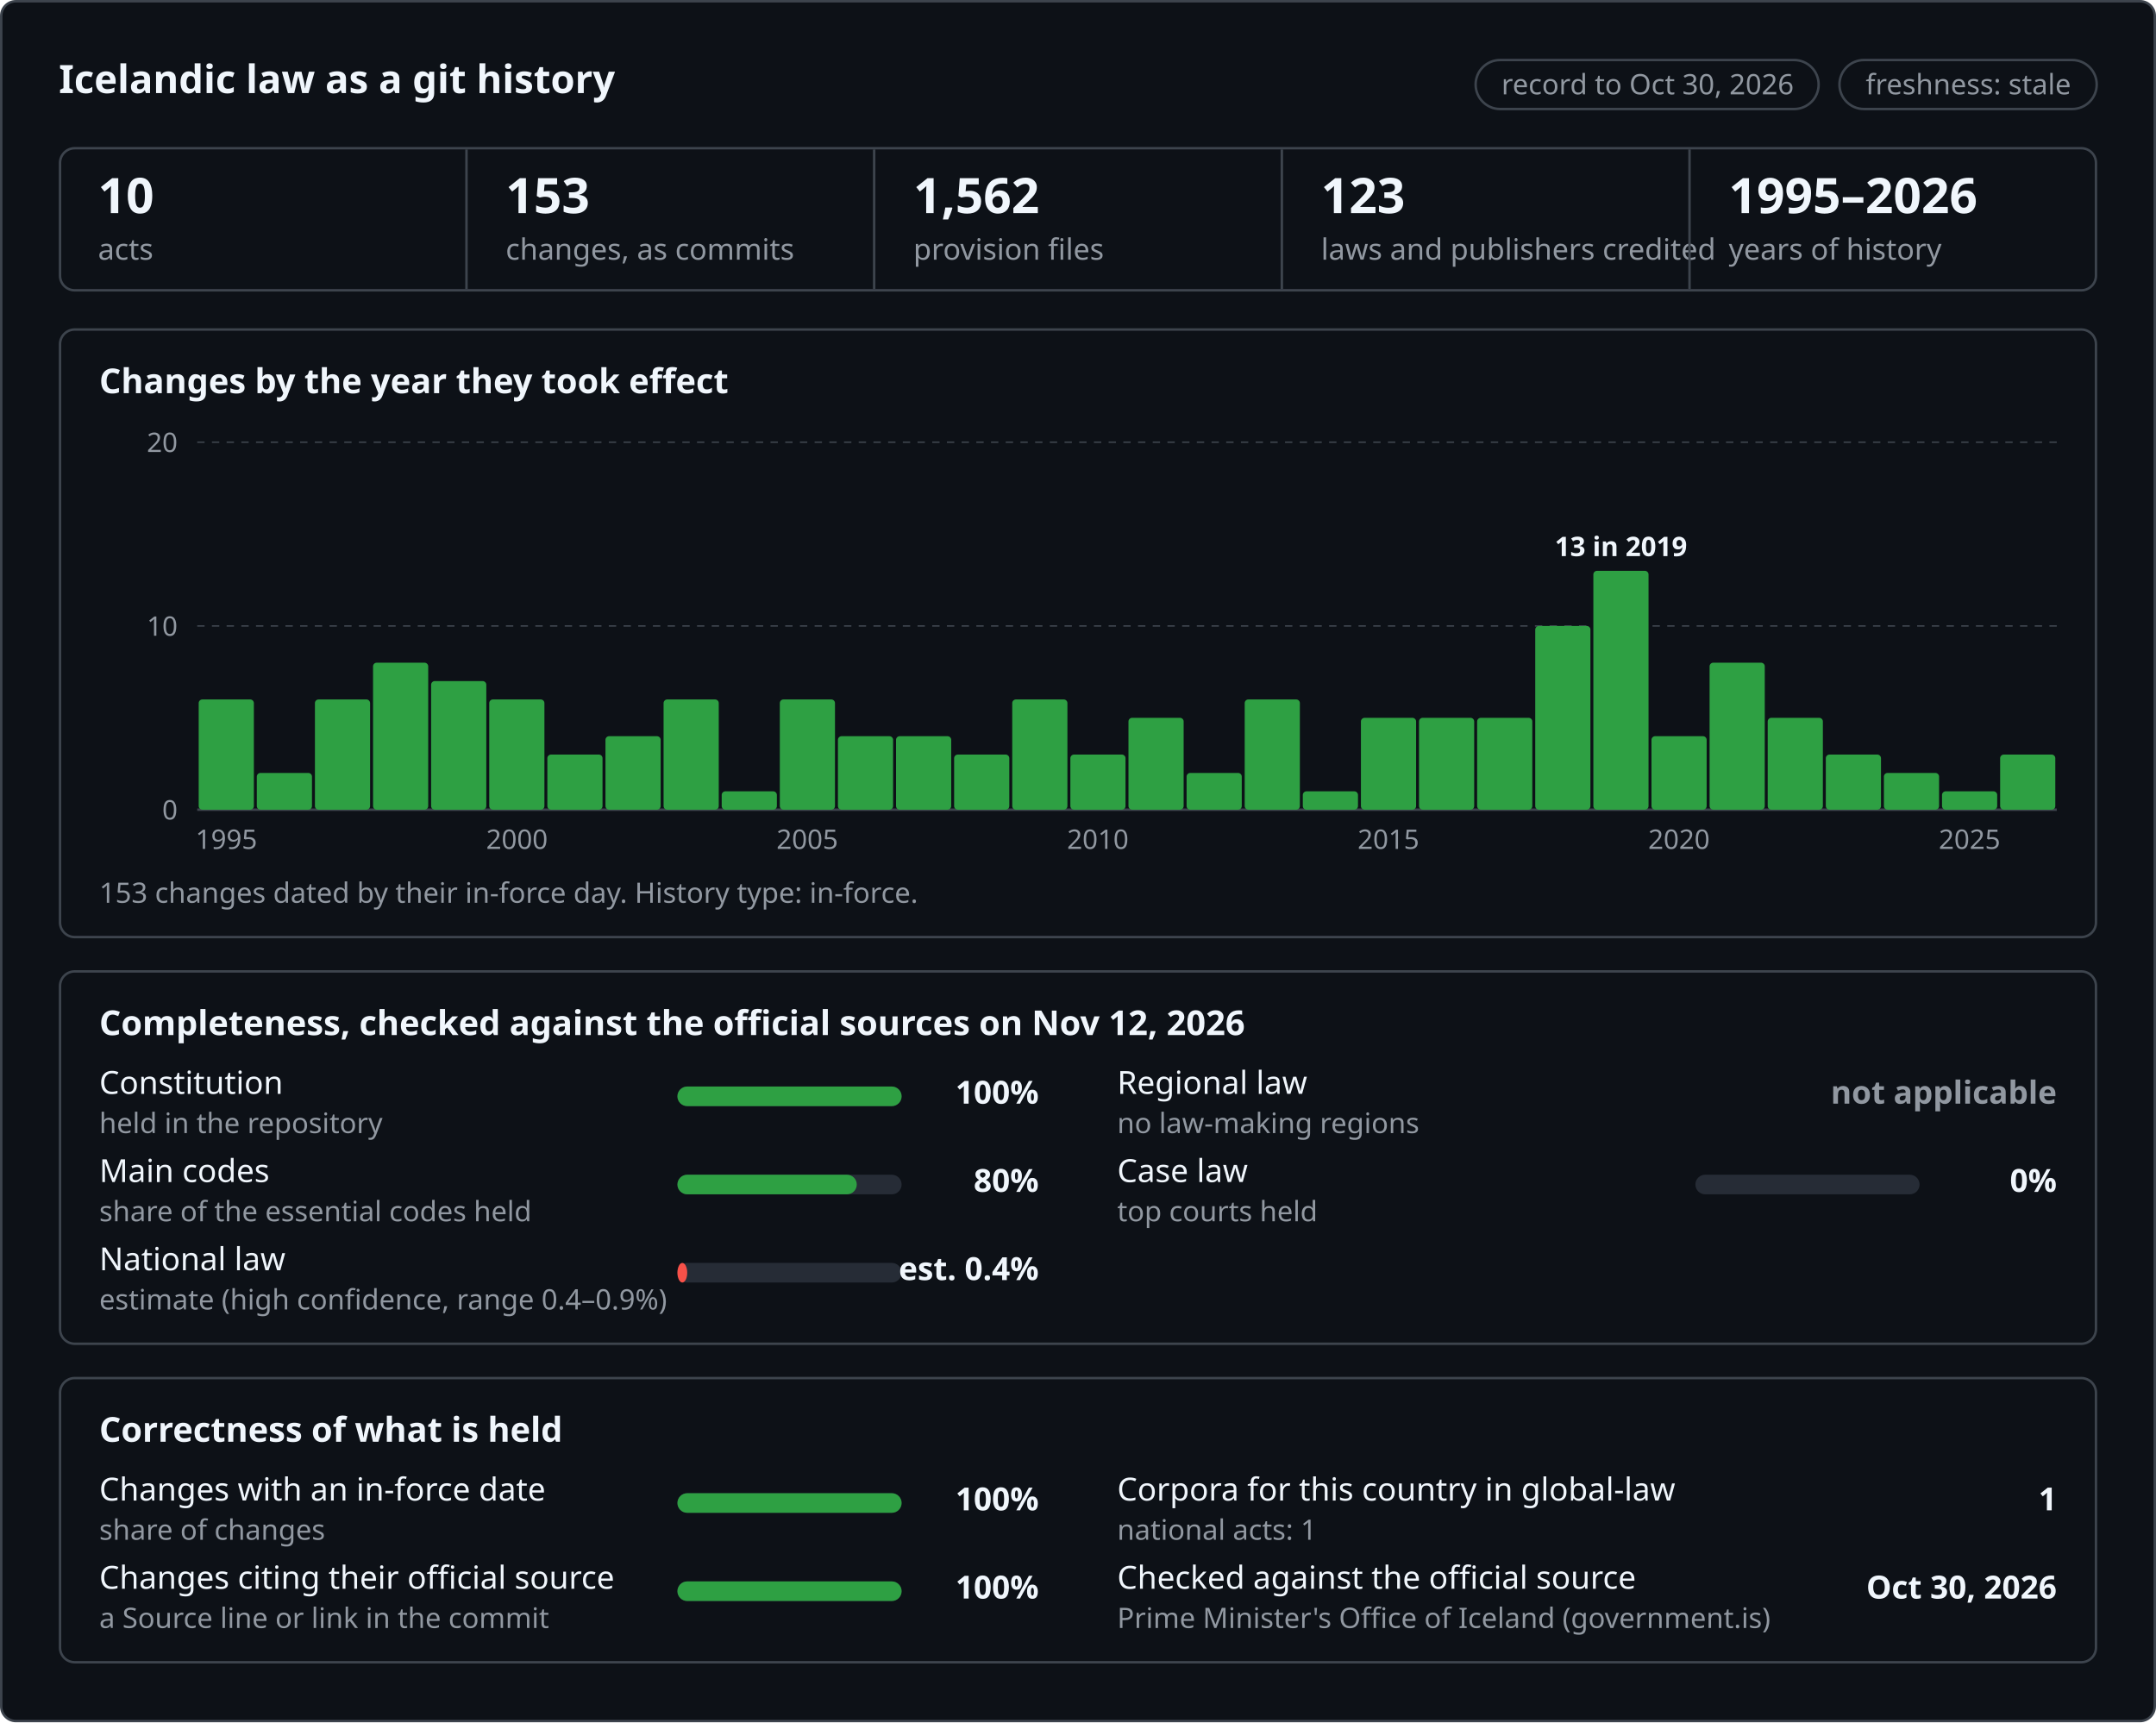
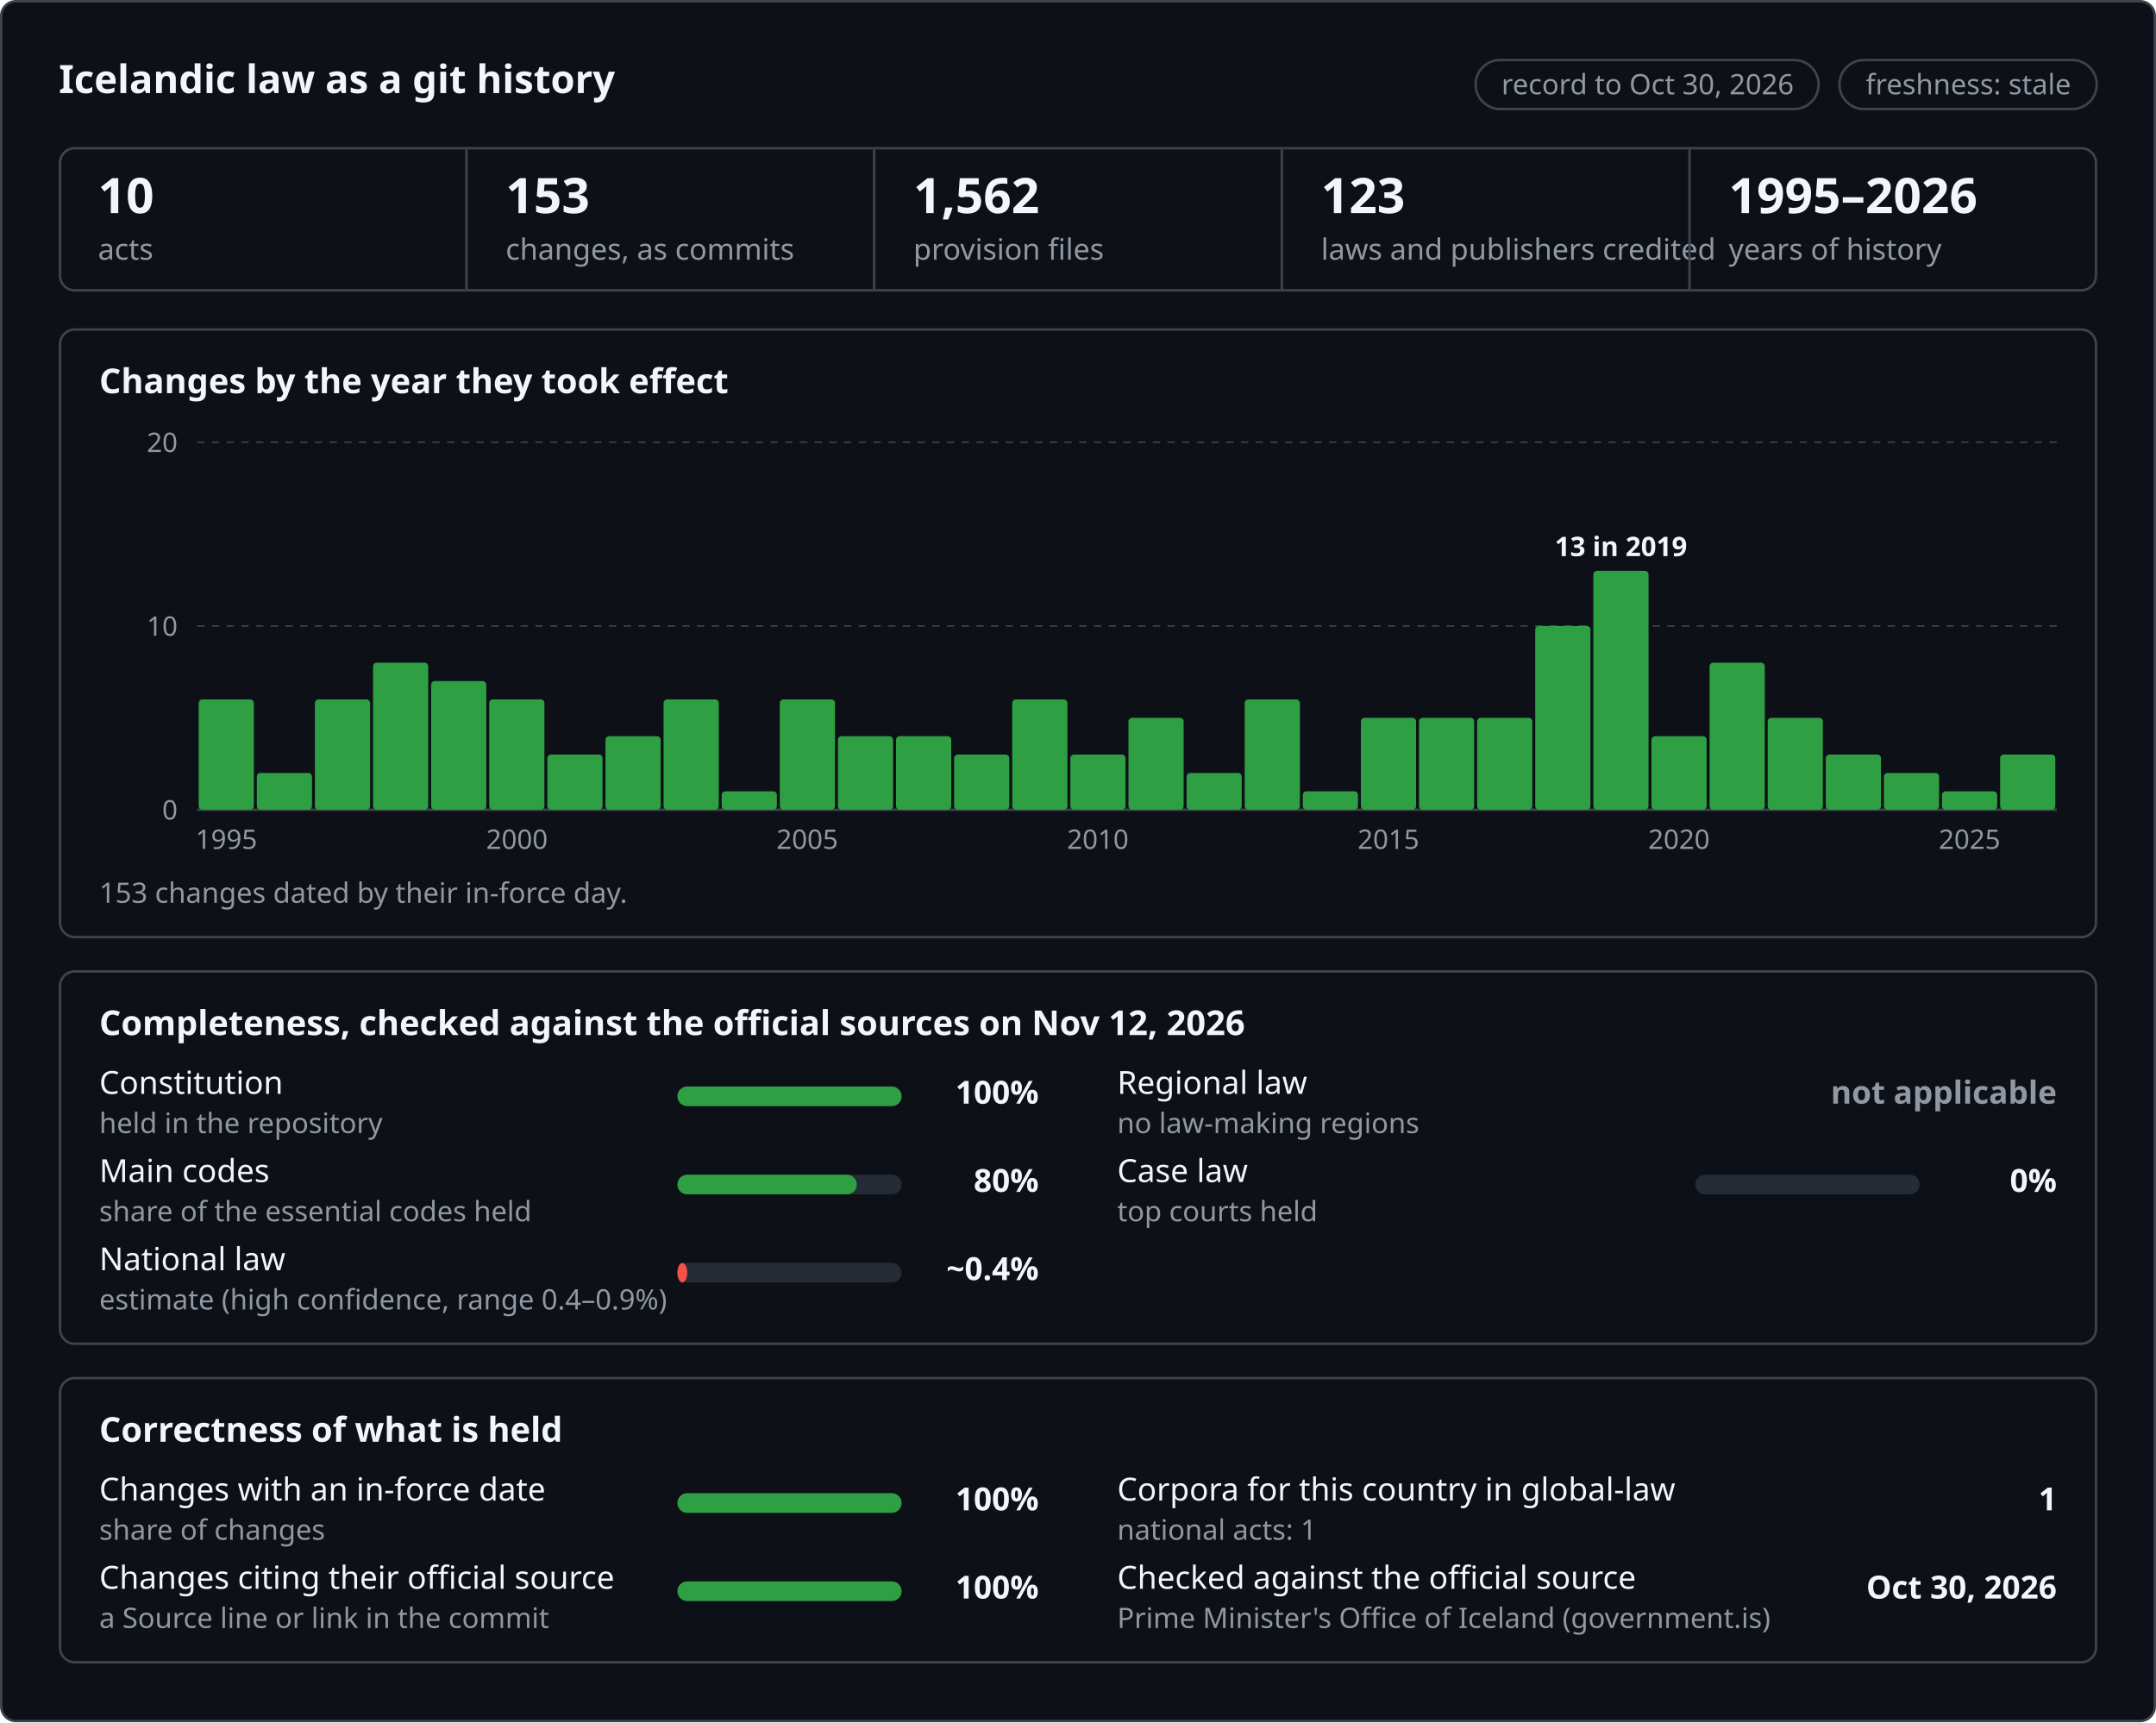
<svg xmlns="http://www.w3.org/2000/svg" width="880" height="703" viewBox="0 0 880 703" font-family="-apple-system,BlinkMacSystemFont,Segoe UI,Noto Sans,Helvetica,Arial,sans-serif">
  <rect x="0.5" y="0.5" width="879" height="702" rx="6" fill="#0d1117" stroke="#3d444d" />
  <text x="24" y="38" font-size="16" font-weight="600" fill="#f0f6fc">Icelandic law as a git history</text>
  <rect x="602.3" y="24.5" width="140" height="20" rx="10" fill="none" stroke="#3d444d" />
  <text x="672.5" y="38.5" font-size="11.5" font-weight="500" text-anchor="middle" fill="#9198a1">record to Oct 30, 2026</text>
  <rect x="750.8" y="24.5" width="105" height="20" rx="10" fill="none" stroke="#3d444d" />
  <text x="803.4" y="38.5" font-size="11.5" font-weight="500" text-anchor="middle" fill="#9198a1">freshness: stale</text>
  <rect x="24.5" y="60.5" width="831" height="58" rx="6" fill="#0d1117" stroke="#3d444d" />
  <text x="40.0" y="87" font-size="20" font-weight="600" fill="#f0f6fc">10</text>
  <text x="40.0" y="106" font-size="12" fill="#9198a1">acts</text>
  <line x1="190.4" y1="61" x2="190.4" y2="118" stroke="#3d444d" />
  <text x="206.4" y="87" font-size="20" font-weight="600" fill="#f0f6fc">153</text>
  <text x="206.4" y="106" font-size="12" fill="#9198a1">changes, as commits</text>
  <line x1="356.8" y1="61" x2="356.8" y2="118" stroke="#3d444d" />
  <text x="372.8" y="87" font-size="20" font-weight="600" fill="#f0f6fc">1,562</text>
  <text x="372.8" y="106" font-size="12" fill="#9198a1">provision files</text>
  <line x1="523.2" y1="61" x2="523.2" y2="118" stroke="#3d444d" />
  <text x="539.2" y="87" font-size="20" font-weight="600" fill="#f0f6fc">123</text>
  <text x="539.2" y="106" font-size="12" fill="#9198a1" textLength="142" lengthAdjust="spacingAndGlyphs">laws and publishers credited</text>
  <line x1="689.6" y1="61" x2="689.6" y2="118" stroke="#3d444d" />
  <text x="705.6" y="87" font-size="20" font-weight="600" fill="#f0f6fc">1995–2026</text>
  <text x="705.6" y="106" font-size="12" fill="#9198a1">years of history</text>
  <rect x="24.5" y="134.5" width="831" height="248" rx="6" fill="#0d1117" stroke="#3d444d" />
  <text x="40.5" y="160.5" font-size="14" font-weight="600" fill="#f0f6fc">Changes by the year they took effect</text>
  <line x1="80.5" y1="330.5" x2="839.5" y2="330.5" stroke="#3d444d" stroke-width="1" />
  <text x="72.5" y="334.5" font-size="11" text-anchor="end" fill="#9198a1">0</text>
  <line x1="80.5" y1="255.5" x2="839.5" y2="255.5" stroke="#3d444d" stroke-width="0.6" stroke-dasharray="3 3" />
  <text x="72.5" y="259.5" font-size="11" text-anchor="end" fill="#9198a1">10</text>
  <line x1="80.5" y1="180.5" x2="839.5" y2="180.5" stroke="#3d444d" stroke-width="0.6" stroke-dasharray="3 3" />
  <text x="72.5" y="184.5" font-size="11" text-anchor="end" fill="#9198a1">20</text>
  <rect x="81.10" y="285.5" width="22.52" height="45.0" rx="1.5" fill="#2ea043" />
  <text x="92.4" y="346.5" font-size="11" text-anchor="middle" fill="#9198a1">1995</text>
  <rect x="104.82" y="315.5" width="22.52" height="15.0" rx="1.5" fill="#2ea043" />
  <rect x="128.54" y="285.5" width="22.52" height="45.0" rx="1.5" fill="#2ea043" />
  <rect x="152.26" y="270.5" width="22.52" height="60.0" rx="1.5" fill="#2ea043" />
  <rect x="175.97" y="278.0" width="22.52" height="52.5" rx="1.5" fill="#2ea043" />
  <rect x="199.69" y="285.5" width="22.52" height="45.0" rx="1.5" fill="#2ea043" />
  <text x="211.0" y="346.5" font-size="11" text-anchor="middle" fill="#9198a1">2000</text>
  <rect x="223.41" y="308.0" width="22.52" height="22.5" rx="1.5" fill="#2ea043" />
  <rect x="247.13" y="300.5" width="22.52" height="30.0" rx="1.5" fill="#2ea043" />
  <rect x="270.85" y="285.5" width="22.52" height="45.0" rx="1.5" fill="#2ea043" />
  <rect x="294.57" y="323.0" width="22.52" height="7.5" rx="1.5" fill="#2ea043" />
  <rect x="318.29" y="285.5" width="22.52" height="45.0" rx="1.5" fill="#2ea043" />
  <text x="329.5" y="346.5" font-size="11" text-anchor="middle" fill="#9198a1">2005</text>
  <rect x="342.01" y="300.5" width="22.52" height="30.0" rx="1.5" fill="#2ea043" />
  <rect x="365.73" y="300.5" width="22.52" height="30.0" rx="1.5" fill="#2ea043" />
  <rect x="389.44" y="308.0" width="22.52" height="22.5" rx="1.5" fill="#2ea043" />
  <rect x="413.16" y="285.5" width="22.52" height="45.0" rx="1.5" fill="#2ea043" />
  <rect x="436.88" y="308.0" width="22.52" height="22.5" rx="1.5" fill="#2ea043" />
  <text x="448.1" y="346.5" font-size="11" text-anchor="middle" fill="#9198a1">2010</text>
  <rect x="460.60" y="293.0" width="22.52" height="37.5" rx="1.5" fill="#2ea043" />
  <rect x="484.32" y="315.5" width="22.52" height="15.0" rx="1.5" fill="#2ea043" />
  <rect x="508.04" y="285.5" width="22.52" height="45.0" rx="1.5" fill="#2ea043" />
  <rect x="531.76" y="323.0" width="22.52" height="7.5" rx="1.5" fill="#2ea043" />
  <rect x="555.48" y="293.0" width="22.52" height="37.5" rx="1.5" fill="#2ea043" />
  <text x="566.7" y="346.5" font-size="11" text-anchor="middle" fill="#9198a1">2015</text>
  <rect x="579.19" y="293.0" width="22.52" height="37.5" rx="1.5" fill="#2ea043" />
  <rect x="602.91" y="293.0" width="22.52" height="37.5" rx="1.5" fill="#2ea043" />
  <rect x="626.63" y="255.5" width="22.52" height="75.0" rx="1.5" fill="#2ea043" />
  <rect x="650.35" y="233.0" width="22.52" height="97.5" rx="1.5" fill="#2ea043" />
  <text x="661.6" y="227.0" font-size="11" font-weight="600" text-anchor="middle" fill="#f0f6fc">13 in 2019</text>
  <rect x="674.07" y="300.5" width="22.52" height="30.0" rx="1.5" fill="#2ea043" />
  <text x="685.3" y="346.5" font-size="11" text-anchor="middle" fill="#9198a1">2020</text>
  <rect x="697.79" y="270.5" width="22.52" height="60.0" rx="1.5" fill="#2ea043" />
  <rect x="721.51" y="293.0" width="22.52" height="37.5" rx="1.5" fill="#2ea043" />
  <rect x="745.23" y="308.0" width="22.52" height="22.5" rx="1.5" fill="#2ea043" />
  <rect x="768.94" y="315.5" width="22.52" height="15.0" rx="1.5" fill="#2ea043" />
  <rect x="792.66" y="323.0" width="22.52" height="7.5" rx="1.5" fill="#2ea043" />
  <text x="803.9" y="346.5" font-size="11" text-anchor="middle" fill="#9198a1">2025</text>
  <rect x="816.38" y="308.0" width="22.52" height="22.5" rx="1.5" fill="#2ea043" />
-   <text x="40.5" y="368.5" font-size="11.5" fill="#9198a1">153 changes dated by their in-force day. History type: in-force.</text>
+   <text x="40.5" y="368.5" font-size="11.5" fill="#9198a1">153 changes dated by their in-force day.</text>
  <rect x="24.5" y="396.5" width="831" height="152" rx="6" fill="#0d1117" stroke="#3d444d" />
  <text x="40.5" y="422.5" font-size="14" font-weight="600" fill="#f0f6fc">Completeness, checked against the official sources on Nov 12, 2026</text>
  <text x="40.5" y="446.5" font-size="13" fill="#f0f6fc">Constitution</text>
  <text x="40.5" y="462.5" font-size="11.5" fill="#9198a1">held in the repository</text>
  <g>
    <rect x="276.5" y="443.5" width="91.5" height="8" rx="4" fill="#262c36" />
    <rect x="276.5" y="443.5" width="91.5" height="8" rx="4" fill="#2ea043" />
  </g>
  <text x="424.0" y="450.5" font-size="13" font-weight="600" text-anchor="end" fill="#f0f6fc">100%</text>
  <text x="40.5" y="482.5" font-size="13" fill="#f0f6fc">Main codes</text>
  <text x="40.5" y="498.5" font-size="11.5" fill="#9198a1">share of the essential codes held</text>
  <g>
    <rect x="276.5" y="479.5" width="91.5" height="8" rx="4" fill="#262c36" />
    <rect x="276.5" y="479.5" width="73.2" height="8" rx="4" fill="#2ea043" />
  </g>
  <text x="424.0" y="486.5" font-size="13" font-weight="600" text-anchor="end" fill="#f0f6fc">80%</text>
  <text x="40.5" y="518.5" font-size="13" fill="#f0f6fc">National law</text>
  <text x="40.5" y="534.5" font-size="11.5" fill="#9198a1">estimate (high confidence, range 0.4–0.9%)</text>
  <g>
    <rect x="276.5" y="515.5" width="91.5" height="8" rx="4" fill="#262c36" />
    <rect x="276.5" y="515.5" width="4.0" height="8" rx="4" fill="#f85149" />
  </g>
-   <text x="424.0" y="522.5" font-size="13" font-weight="600" text-anchor="end" fill="#f0f6fc">est. 0.4%</text>
+   <text x="424.0" y="522.5" font-size="13" font-weight="600" text-anchor="end" fill="#f0f6fc">~0.4%</text>
  <text x="456.0" y="446.5" font-size="13" fill="#f0f6fc">Regional law</text>
  <text x="456.0" y="462.5" font-size="11.5" fill="#9198a1">no law-making regions</text>
  <text x="839.5" y="450.5" font-size="13" font-weight="600" text-anchor="end" fill="#9198a1">not applicable</text>
  <text x="456.0" y="482.5" font-size="13" fill="#f0f6fc">Case law</text>
  <text x="456.0" y="498.5" font-size="11.5" fill="#9198a1">top courts held</text>
  <g>
    <rect x="692.0" y="479.5" width="91.5" height="8" rx="4" fill="#262c36" />
  </g>
  <text x="839.5" y="486.5" font-size="13" font-weight="600" text-anchor="end" fill="#f0f6fc">0%</text>
  <rect x="24.5" y="562.5" width="831" height="116" rx="6" fill="#0d1117" stroke="#3d444d" />
  <text x="40.5" y="588.5" font-size="14" font-weight="600" fill="#f0f6fc">Correctness of what is held</text>
  <text x="40.5" y="612.5" font-size="13" fill="#f0f6fc">Changes with an in-force date</text>
  <text x="40.5" y="628.5" font-size="11.5" fill="#9198a1">share of changes</text>
  <g>
    <rect x="276.5" y="609.5" width="91.5" height="8" rx="4" fill="#262c36" />
    <rect x="276.5" y="609.5" width="91.5" height="8" rx="4" fill="#2ea043" />
  </g>
  <text x="424.0" y="616.5" font-size="13" font-weight="600" text-anchor="end" fill="#f0f6fc">100%</text>
  <text x="40.5" y="648.5" font-size="13" fill="#f0f6fc">Changes citing their official source</text>
  <text x="40.5" y="664.5" font-size="11.5" fill="#9198a1">a Source line or link in the commit</text>
  <g>
    <rect x="276.5" y="645.5" width="91.5" height="8" rx="4" fill="#262c36" />
    <rect x="276.5" y="645.5" width="91.5" height="8" rx="4" fill="#2ea043" />
  </g>
  <text x="424.0" y="652.5" font-size="13" font-weight="600" text-anchor="end" fill="#f0f6fc">100%</text>
  <text x="456.0" y="612.5" font-size="13" fill="#f0f6fc">Corpora for this country in global-law</text>
  <text x="456.0" y="628.5" font-size="11.5" fill="#9198a1">national acts: 1</text>
  <text x="839.5" y="616.5" font-size="13" font-weight="600" text-anchor="end" fill="#f0f6fc">1</text>
  <text x="456.0" y="648.5" font-size="13" fill="#f0f6fc">Checked against the official source</text>
  <text x="456.0" y="664.5" font-size="11.5" fill="#9198a1">Prime Minister's Office of Iceland (government.is)</text>
  <text x="839.5" y="652.5" font-size="13" font-weight="600" text-anchor="end" fill="#f0f6fc">Oct 30, 2026</text>
</svg>
